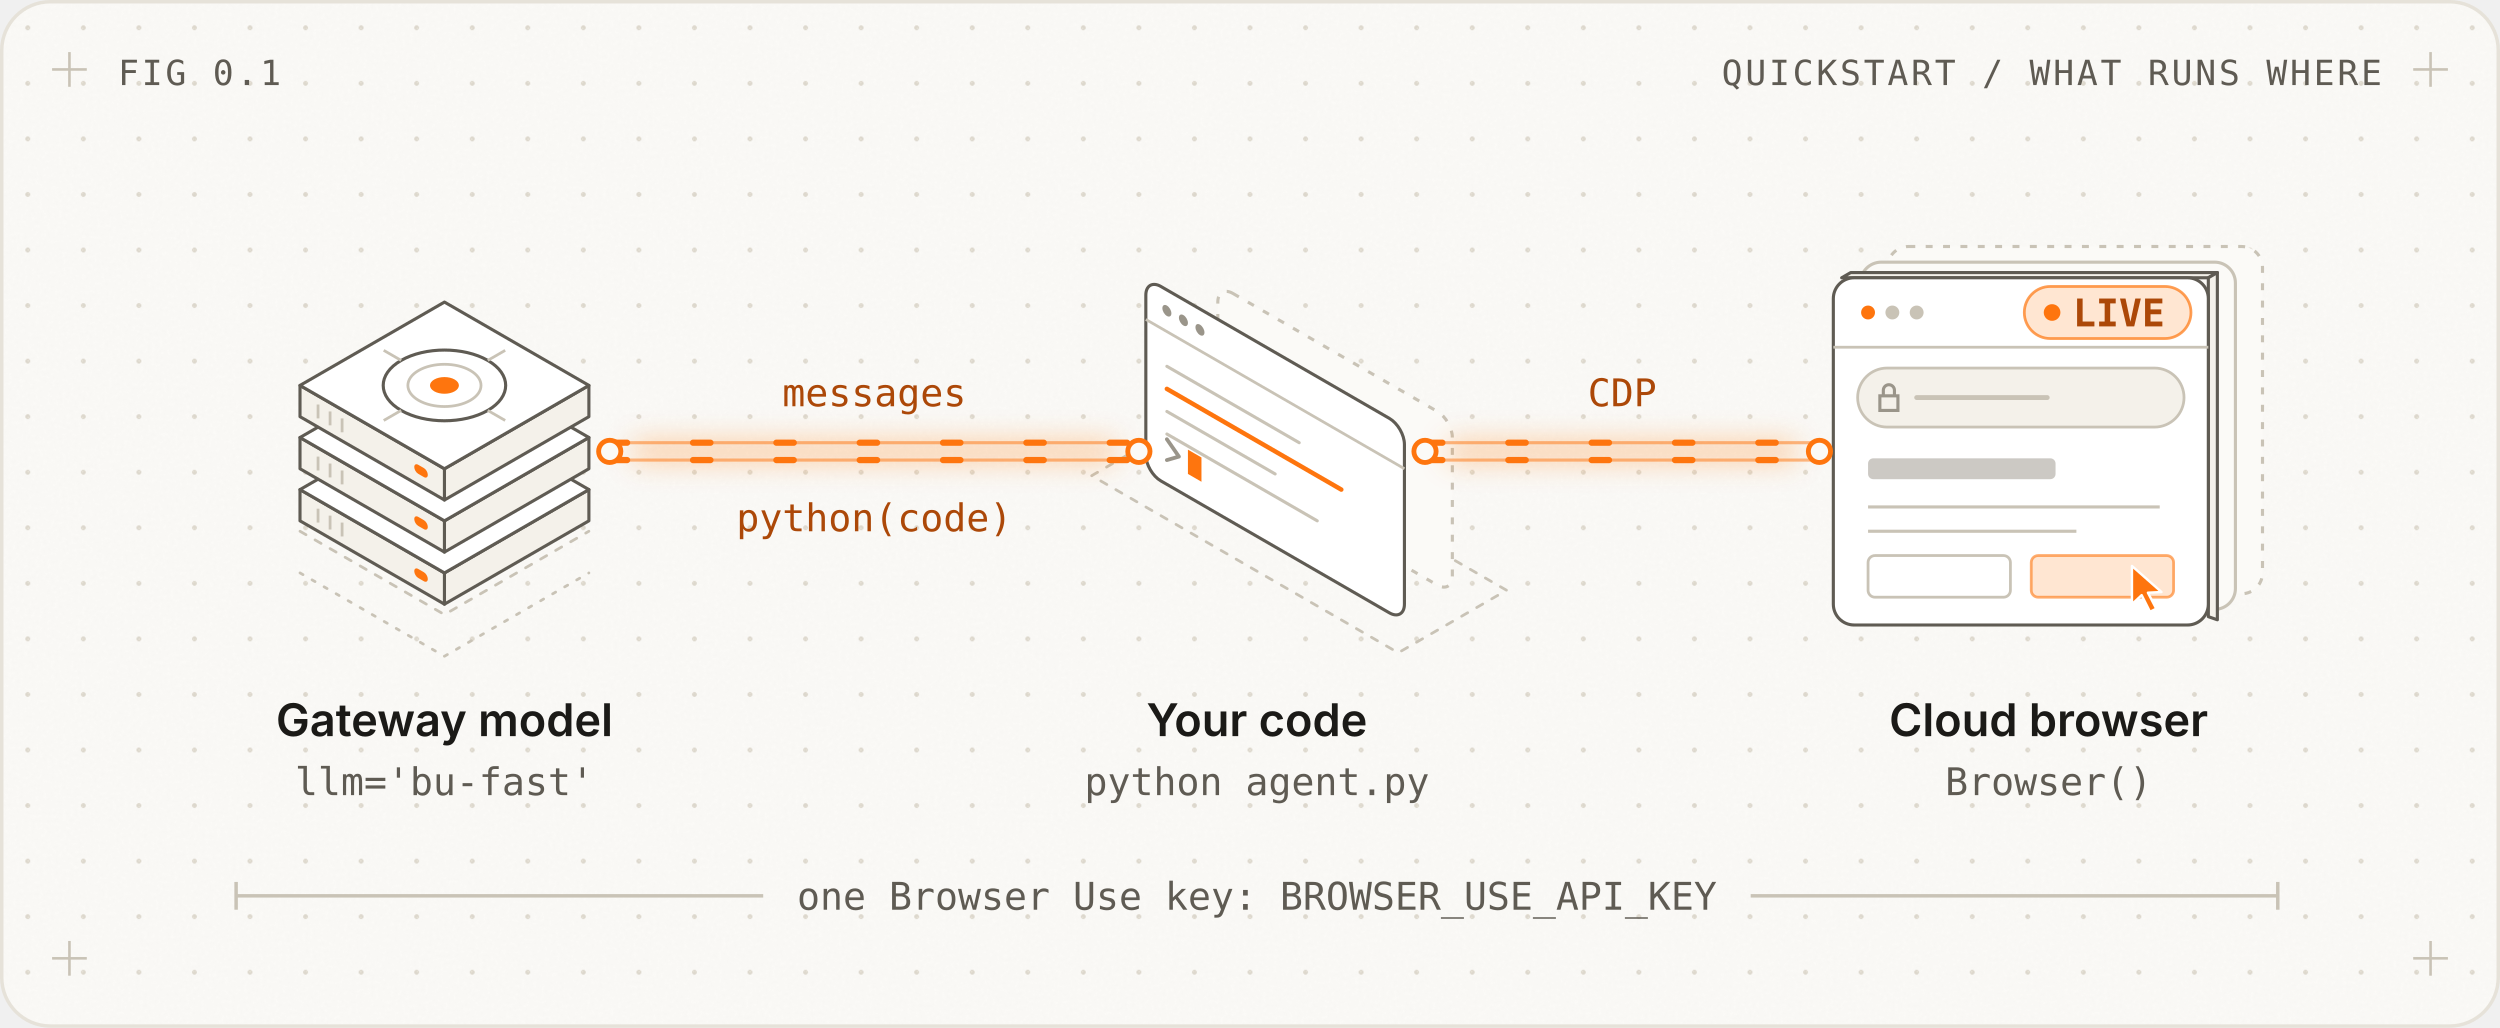
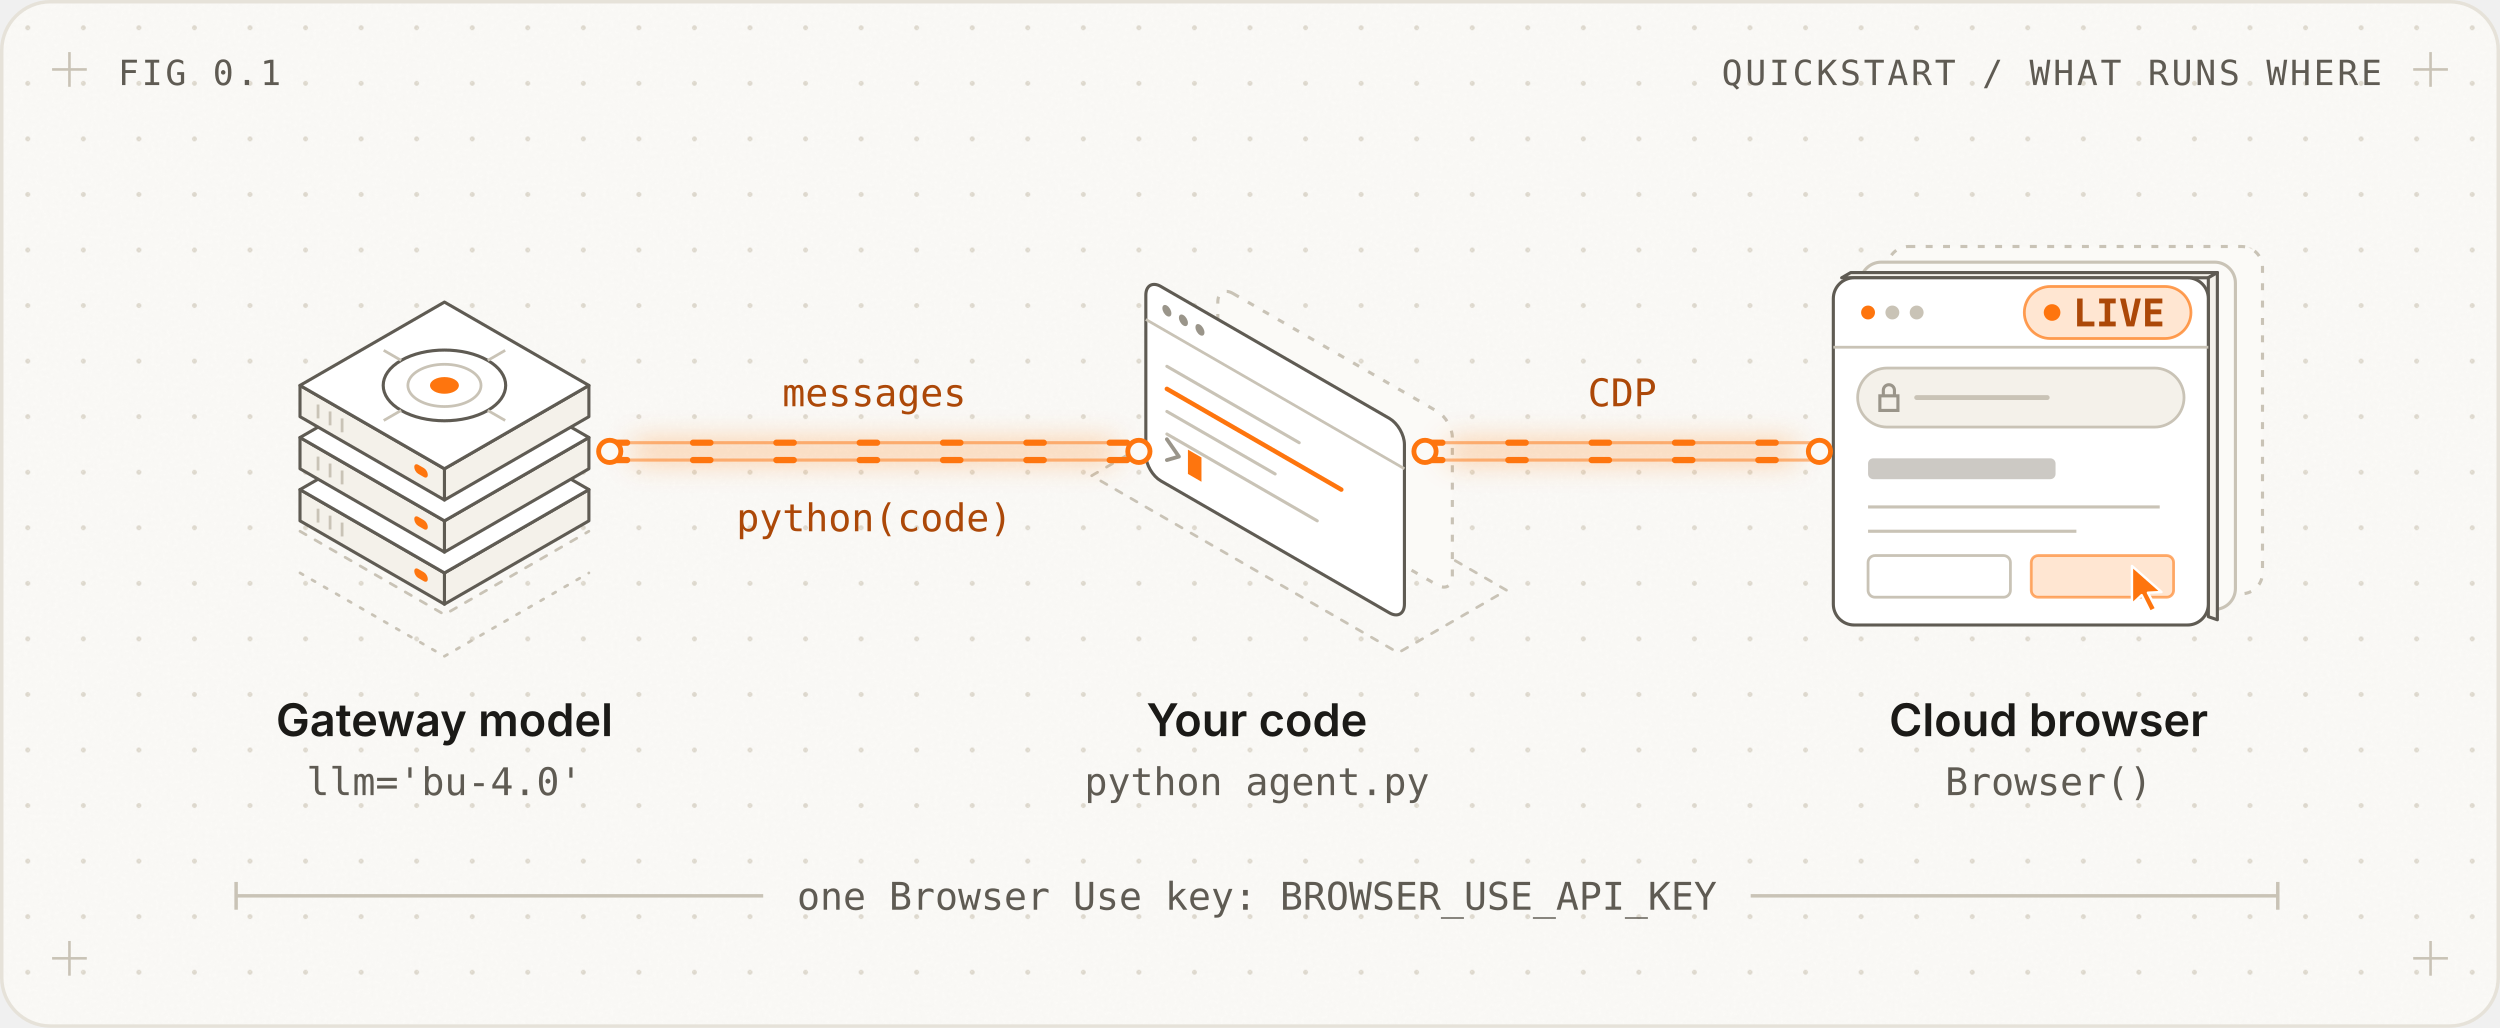
<svg xmlns="http://www.w3.org/2000/svg" viewBox="0 0 720 296" width="720" height="296" role="img" aria-labelledby="t d" fill="none">
  <style>.s{font-family:Geist, Inter, -apple-system, BlinkMacSystemFont, 'Segoe UI', Helvetica, Arial, sans-serif}.m{font-family:'Geist Mono', ui-monospace, SFMono-Regular, Menlo, monospace}text{font-kerning:normal}.m{font-variant-ligatures:none;font-feature-settings:'calt' 0}@keyframes fr{to{stroke-dashoffset:-24}}@keyframes fl{to{stroke-dashoffset:24}}@keyframes led{0%,100%{fill-opacity:1}50%{fill-opacity:.15}}@keyframes blink{0%,49%{fill-opacity:1}50%,100%{fill-opacity:0}}@keyframes live{0%,100%{fill-opacity:1}50%{fill-opacity:.25}}@media (prefers-reduced-motion:no-preference){.pkr{animation:fr 1s linear infinite}.pkl{animation:fl 1.5s linear infinite}.led{animation:led 2.4s ease-in-out infinite}.blink{animation:blink 1.1s steps(1) infinite}.live{animation:live 1.6s ease-in-out infinite}}</style>
  <defs>
    <pattern id="dots" width="16" height="16" patternUnits="userSpaceOnUse">
      <circle cx="8" cy="8" r="0.7" fill="#DDD8CD" />
    </pattern>
    <filter id="grain" x="0" y="0" width="100%" height="100%">
      <feTurbulence type="fractalNoise" baseFrequency="0.9" numOctaves="2" seed="7" stitchTiles="stitch" />
      <feColorMatrix values="0 0 0 0 0.5  0 0 0 0 0.5  0 0 0 0 0.5  0 0 0 0.05 0" />
    </filter>
    <clipPath id="card">
      <rect x="0.5" y="0.5" width="719" height="295" rx="14" />
    </clipPath>
    <marker id="ah" viewBox="0 0 10 10" refX="8.5" refY="5" markerWidth="7" markerHeight="7" orient="auto-start-reverse">
      <path d="M1 1.5 L9 5 L1 8.5" stroke="#5F5B53" stroke-width="1.3" fill="none" stroke-linejoin="round" stroke-linecap="round" />
    </marker>
    <marker id="ah3" viewBox="0 0 10 10" refX="8.5" refY="5" markerWidth="7" markerHeight="7" orient="auto-start-reverse">
      <path d="M1 1.5 L9 5 L1 8.5" stroke="#9A958A" stroke-width="1.3" fill="none" stroke-linejoin="round" stroke-linecap="round" />
    </marker>
    <marker id="aho" viewBox="0 0 10 10" refX="8.5" refY="5" markerWidth="7" markerHeight="7" orient="auto-start-reverse">
      <path d="M1 1.5 L9 5 L1 8.5" stroke="#FE750E" stroke-width="1.4" fill="none" stroke-linejoin="round" stroke-linecap="round" />
    </marker>
    <filter id="glow" filterUnits="userSpaceOnUse" x="0" y="0" width="720" height="296">
      <feGaussianBlur stdDeviation="4" />
    </filter>
  </defs>
  <rect x="0.5" y="0.5" width="719" height="295" rx="14" fill="#FBFAF7" />
  <g clip-path="url(#card)">
    <rect width="720" height="296" fill="url(#dots)" />
    <rect width="720" height="296" filter="url(#grain)" />
  </g>
  <rect x="0.5" y="0.5" width="719" height="295" rx="14" fill="none" stroke="#E6E2D9" />
  <path d="M15 20h10M20 15v10" stroke="#C9C3B6" stroke-width="0.75" />
  <path d="M695 20h10M700 15v10" stroke="#C9C3B6" stroke-width="0.75" />
  <path d="M15 276h10M20 271v10" stroke="#C9C3B6" stroke-width="0.75" />
  <path d="M695 276h10M700 271v10" stroke="#C9C3B6" stroke-width="0.75" />
  <text x="34.0" y="24.5" font-size="10" fill="#5F5B53" letter-spacing="0.08em" class="m">FIG 0.1</text>
  <text x="686.0" y="24.5" font-size="10" fill="#5F5B53" text-anchor="end" letter-spacing="0.08em" class="m">QUICKSTART / WHAT RUNS WHERE</text>
  <polyline points="86.4,153.0 128.0,177.0 169.6,153.0" stroke="#C9C3B6" stroke-width="0.8" stroke-dasharray="2 3" stroke-linejoin="round" stroke-linecap="round" />
  <polyline points="86.4,165.0 128.0,189.0 169.6,165.0" stroke="#C9C3B6" stroke-width="0.8" stroke-dasharray="1 3" stroke-linejoin="round" stroke-linecap="round" />
  <polygon points="169.6,141.0 128.0,165.0 128.0,174.0 169.6,150.0" fill="#F4F1EA" stroke="#5F5B53" stroke-width="0.9" stroke-linejoin="round" stroke-linecap="round" />
  <polygon points="86.4,141.0 128.0,165.0 128.0,174.0 86.4,150.0" fill="#F4F1EA" stroke="#5F5B53" stroke-width="0.9" stroke-linejoin="round" stroke-linecap="round" />
  <polygon points="128.0,117.0 169.6,141.0 128.0,165.0 86.4,141.0" fill="#FFFFFF" stroke="#5F5B53" stroke-width="0.9" stroke-linejoin="round" stroke-linecap="round" />
  <g transform="matrix(0.866,0.5,0,1,86.4,150.0)">
    <line x1="6" y1="-6.5" x2="6" y2="-2.5" stroke="#C9C3B6" stroke-width="0.8" vector-effect="non-scaling-stroke" />
    <line x1="10" y1="-6.5" x2="10" y2="-2.5" stroke="#C9C3B6" stroke-width="0.8" vector-effect="non-scaling-stroke" />
    <line x1="14" y1="-6.5" x2="14" y2="-2.5" stroke="#C9C3B6" stroke-width="0.8" vector-effect="non-scaling-stroke" />
    <rect class="led" style="animation-delay:0.0s" x="38" y="-5.8" width="4.5" height="2.6" rx="1.3" fill="#FE750E" />
  </g>
  <polygon points="169.6,126.0 128.0,150.0 128.0,159.0 169.6,135.0" fill="#F4F1EA" stroke="#5F5B53" stroke-width="0.9" stroke-linejoin="round" stroke-linecap="round" />
  <polygon points="86.4,126.0 128.0,150.0 128.0,159.0 86.4,135.0" fill="#F4F1EA" stroke="#5F5B53" stroke-width="0.9" stroke-linejoin="round" stroke-linecap="round" />
  <polygon points="128.0,102.0 169.6,126.0 128.0,150.0 86.4,126.0" fill="#FFFFFF" stroke="#5F5B53" stroke-width="0.9" stroke-linejoin="round" stroke-linecap="round" />
  <g transform="matrix(0.866,0.5,0,1,86.4,135.0)">
    <line x1="6" y1="-6.5" x2="6" y2="-2.5" stroke="#C9C3B6" stroke-width="0.8" vector-effect="non-scaling-stroke" />
    <line x1="10" y1="-6.5" x2="10" y2="-2.5" stroke="#C9C3B6" stroke-width="0.8" vector-effect="non-scaling-stroke" />
    <line x1="14" y1="-6.5" x2="14" y2="-2.5" stroke="#C9C3B6" stroke-width="0.8" vector-effect="non-scaling-stroke" />
    <rect class="led" style="animation-delay:-0.8s" x="38" y="-5.8" width="4.5" height="2.6" rx="1.3" fill="#FE750E" />
  </g>
  <polygon points="169.6,111.0 128.0,135.0 128.0,144.0 169.6,120.0" fill="#F4F1EA" stroke="#5F5B53" stroke-width="0.9" stroke-linejoin="round" stroke-linecap="round" />
  <polygon points="86.4,111.0 128.0,135.0 128.0,144.0 86.4,120.0" fill="#F4F1EA" stroke="#5F5B53" stroke-width="0.9" stroke-linejoin="round" stroke-linecap="round" />
  <polygon points="128.0,87.0 169.6,111.0 128.0,135.0 86.4,111.0" fill="#FFFFFF" stroke="#5F5B53" stroke-width="0.9" stroke-linejoin="round" stroke-linecap="round" />
  <g transform="matrix(0.866,0.5,0,1,86.4,120.0)">
    <line x1="6" y1="-6.5" x2="6" y2="-2.5" stroke="#C9C3B6" stroke-width="0.8" vector-effect="non-scaling-stroke" />
    <line x1="10" y1="-6.5" x2="10" y2="-2.5" stroke="#C9C3B6" stroke-width="0.8" vector-effect="non-scaling-stroke" />
    <line x1="14" y1="-6.5" x2="14" y2="-2.5" stroke="#C9C3B6" stroke-width="0.8" vector-effect="non-scaling-stroke" />
    <rect class="led" style="animation-delay:-1.6s" x="38" y="-5.8" width="4.5" height="2.6" rx="1.3" fill="#FE750E" />
  </g>
  <g transform="matrix(0.866,0.5,-0.866,0.5,128.0,87.0)">
    <circle cx="24.0" cy="24.0" r="14.4" stroke="#5F5B53" stroke-width="0.9" vector-effect="non-scaling-stroke" />
    <circle cx="24.0" cy="24.0" r="8.6" stroke="#C9C3B6" stroke-width="0.8" vector-effect="non-scaling-stroke" />
    <circle cx="24.0" cy="24.0" r="3.4" fill="#FE750E" />
    <line x1="38.4" y1="24.0" x2="44.2" y2="24.0" stroke="#C9C3B6" stroke-width="0.8" vector-effect="non-scaling-stroke" />
    <line x1="24.0" y1="38.4" x2="24.0" y2="44.2" stroke="#C9C3B6" stroke-width="0.8" vector-effect="non-scaling-stroke" />
    <line x1="9.6" y1="24.0" x2="3.8" y2="24.0" stroke="#C9C3B6" stroke-width="0.8" vector-effect="non-scaling-stroke" />
    <line x1="24.0" y1="9.6" x2="24.0" y2="3.8" stroke="#C9C3B6" stroke-width="0.8" vector-effect="non-scaling-stroke" />
  </g>
  <polygon points="345.5,119.0 433.9,170.0 402.7,188.0 314.4,137.0" stroke="#C9C3B6" stroke-width="0.8" stroke-dasharray="2 3" stroke-linejoin="round" stroke-linecap="round" />
  <g transform="matrix(0.866,0.5,0,1,343.8,128.0)">
    <rect x="8" y="-50" width="78" height="50" rx="5" fill="#FBFAF7" stroke="#C9C3B6" stroke-width="0.9" stroke-dasharray="2 3" vector-effect="non-scaling-stroke" />
  </g>
  <g transform="matrix(0.866,0.5,0,1,330.0,136.0)">
    <rect x="0" y="-56" width="86" height="56" rx="5" fill="#FFFFFF" stroke="#5F5B53" stroke-width="0.9" vector-effect="non-scaling-stroke" />
    <line x1="0" y1="-44" x2="86" y2="-44" stroke="#C9C3B6" stroke-width="0.8" vector-effect="non-scaling-stroke" />
    <circle cx="7.0" cy="-50" r="1.5" fill="#9A958A" />
    <circle cx="12.5" cy="-50" r="1.5" fill="#9A958A" />
    <circle cx="18.0" cy="-50" r="1.5" fill="#9A958A" />
    <line x1="7" y1="-34.0" x2="51" y2="-34.0" stroke="#C9C3B6" stroke-width="0.9" stroke-linecap="round" vector-effect="non-scaling-stroke" />
    <line x1="7" y1="-27.5" x2="65" y2="-27.5" stroke="#FE750E" stroke-width="1.3" stroke-linecap="round" vector-effect="non-scaling-stroke" />
    <line x1="7" y1="-21.0" x2="43" y2="-21.0" stroke="#C9C3B6" stroke-width="0.9" stroke-linecap="round" vector-effect="non-scaling-stroke" />
    <line x1="7" y1="-14.5" x2="57" y2="-14.5" stroke="#C9C3B6" stroke-width="0.9" stroke-linecap="round" vector-effect="non-scaling-stroke" />
    <path d="M7 -13 l4 3 l-4 3" stroke="#9A958A" stroke-width="1.1" stroke-linejoin="round" stroke-linecap="round" vector-effect="non-scaling-stroke" />
    <rect class="blink" x="14" y="-13.5" width="4.5" height="7" fill="#FE750E" />
  </g>
  <rect x="543.6" y="71.0" width="108" height="100" rx="6" fill="#FBFAF7" stroke="#C9C3B6" stroke-width="0.9" stroke-dasharray="2 3" />
  <rect x="535.8" y="75.5" width="108" height="100" rx="6" fill="#FBFAF7" stroke="#C9C3B6" stroke-width="0.9" />
  <polygon points="530.4,80.0 636.0,80.0 638.6,78.5 533.0,78.5" fill="#F4F1EA" stroke="#5F5B53" stroke-width="0.9" stroke-linejoin="round" stroke-linecap="round" />
  <polygon points="636.0,80.0 638.6,78.5 638.6,178.5 636.0,177.6" fill="#F4F1EA" stroke="#5F5B53" stroke-width="0.9" stroke-linejoin="round" stroke-linecap="round" />
  <rect x="528" y="80.0" width="108" height="100" rx="6" fill="#FFFFFF" stroke="#5F5B53" stroke-width="0.9" />
  <line x1="528" y1="100.0" x2="636" y2="100.0" stroke="#C9C3B6" stroke-width="0.8" />
  <circle cx="538" cy="90.0" r="2" fill="#FE750E" />
  <circle cx="545" cy="90.0" r="2" fill="#C9C3B6" />
  <circle cx="552" cy="90.0" r="2" fill="#C9C3B6" />
  <rect x="583" y="82.5" width="48" height="15" rx="7.5" fill="#FFE6D2" stroke="#FE750E" stroke-width="0.8" stroke-opacity=".7" />
  <circle class="live" cx="591" cy="90.0" r="2.4" fill="#FE750E" />
  <text x="597.0" y="94.0" font-size="11" fill="#AC4808" font-weight="600" class="m">LIVE</text>
  <rect x="535" y="106.0" width="94" height="17" rx="8.5" fill="#F4F1EA" stroke="#C9C3B6" stroke-width="0.8" />
  <path d="M541.4 114.0h5.2v4.2h-5.2zM542.4 114.0v-1.6a1.6 1.6 0 0 1 3.2 0v1.6" stroke="#9A958A" stroke-width="0.9" />
  <line x1="552" y1="114.5" x2="589.6" y2="114.5" stroke="#C9C3B6" stroke-width="1.4" stroke-linecap="round" />
  <rect x="538" y="132.0" width="54" height="6" rx="1.5" fill="#9A958A" fill-opacity=".5" />
  <line x1="538" y1="146.0" x2="622" y2="146.0" stroke="#C9C3B6" stroke-width="0.9" />
  <line x1="538" y1="153.0" x2="598" y2="153.0" stroke="#C9C3B6" stroke-width="0.9" />
  <rect x="538" y="160.0" width="41.0" height="12" rx="2" stroke="#C9C3B6" stroke-width="0.8" />
  <rect x="585.0" y="160.0" width="41.0" height="12" rx="2" fill="#FFE6D2" stroke="#FE750E" stroke-width="0.8" stroke-opacity=".6" />
  <path d="M614 163.0 l0 11 l2.8 -2.6 l2.4 4.8 l1.8 -0.9 l-2.4 -4.6 l3.9 -0.2z" fill="#FE750E" stroke="#FFFFFF" stroke-width="0.7" stroke-linejoin="round" />
  <rect x="181.6" y="127.0" width="140.4" height="6" rx="3" fill="#FE750E" fill-opacity="0.35" filter="url(#glow)" />
  <line x1="175.6" y1="127.5" x2="328.0" y2="127.5" stroke="#FE750E" stroke-width="0.9" stroke-opacity=".5" />
  <line class="pkr" x1="175.6" y1="127.5" x2="328.0" y2="127.5" stroke="#FE750E" stroke-width="1.8" stroke-linecap="round" stroke-dasharray="5 19" />
  <line x1="175.6" y1="132.5" x2="328.0" y2="132.5" stroke="#FE750E" stroke-width="0.9" stroke-opacity=".5" />
  <line class="pkl" x1="175.6" y1="132.5" x2="328.0" y2="132.5" stroke="#FE750E" stroke-width="1.8" stroke-linecap="round" stroke-dasharray="5 19" />
  <circle cx="175.6" cy="130.0" r="3.2" fill="#FBFAF7" stroke="#FE750E" stroke-width="1.4" />
  <circle cx="328.0" cy="130.0" r="3.2" fill="#FBFAF7" stroke="#FE750E" stroke-width="1.4" />
  <text x="251.8" y="117.0" font-size="11" fill="#AC4808" font-weight="500" text-anchor="middle" class="m">messages</text>
  <text x="251.8" y="153.0" font-size="11" fill="#AC4808" text-anchor="middle" class="m">python(code)</text>
  <rect x="416.4" y="127.0" width="101.6" height="6" rx="3" fill="#FE750E" fill-opacity="0.35" filter="url(#glow)" />
  <line x1="410.4" y1="127.5" x2="524.0" y2="127.5" stroke="#FE750E" stroke-width="0.9" stroke-opacity=".5" />
  <line class="pkr" x1="410.4" y1="127.5" x2="524.0" y2="127.5" stroke="#FE750E" stroke-width="1.8" stroke-linecap="round" stroke-dasharray="5 19" />
  <line x1="410.4" y1="132.5" x2="524.0" y2="132.5" stroke="#FE750E" stroke-width="0.9" stroke-opacity=".5" />
  <line class="pkl" x1="410.4" y1="132.5" x2="524.0" y2="132.5" stroke="#FE750E" stroke-width="1.8" stroke-linecap="round" stroke-dasharray="5 19" />
  <circle cx="410.4" cy="130.0" r="3.2" fill="#FBFAF7" stroke="#FE750E" stroke-width="1.4" />
  <circle cx="524.0" cy="130.0" r="3.2" fill="#FBFAF7" stroke="#FE750E" stroke-width="1.4" />
  <text x="467.2" y="117.0" font-size="11" fill="#AC4808" font-weight="500" text-anchor="middle" class="m">CDP</text>
  <text x="128.0" y="212.0" font-size="13" fill="#1B1A17" font-weight="600" text-anchor="middle" class="s">Gateway model</text>
-   <text x="128.0" y="229.0" font-size="11" fill="#5F5B53" text-anchor="middle" class="m">llm='bu-fast'</text>
+   <text x="128.0" y="229.0" font-size="11" fill="#5F5B53" text-anchor="middle" class="m">llm='bu-4.0'</text>
  <text x="362.0" y="212.0" font-size="13" fill="#1B1A17" font-weight="600" text-anchor="middle" class="s">Your code</text>
  <text x="362.0" y="229.0" font-size="11" fill="#5F5B53" text-anchor="middle" class="m">python agent.py</text>
  <text x="590.0" y="212.0" font-size="13" fill="#1B1A17" font-weight="600" text-anchor="middle" class="s">Cloud browser</text>
  <text x="590.0" y="229.0" font-size="11" fill="#5F5B53" text-anchor="middle" class="m">Browser()</text>
  <path d="M68.0 254v8M656.0 254v8" stroke="#C9C3B6" stroke-width="1" />
  <path d="M68.0 258H219.8M504.2 258H656.0" stroke="#C9C3B6" stroke-width="1" />
  <text x="362.0" y="262.0" font-size="11" fill="#5F5B53" text-anchor="middle" class="m">one Browser Use key: BROWSER_USE_API_KEY</text>
</svg>
